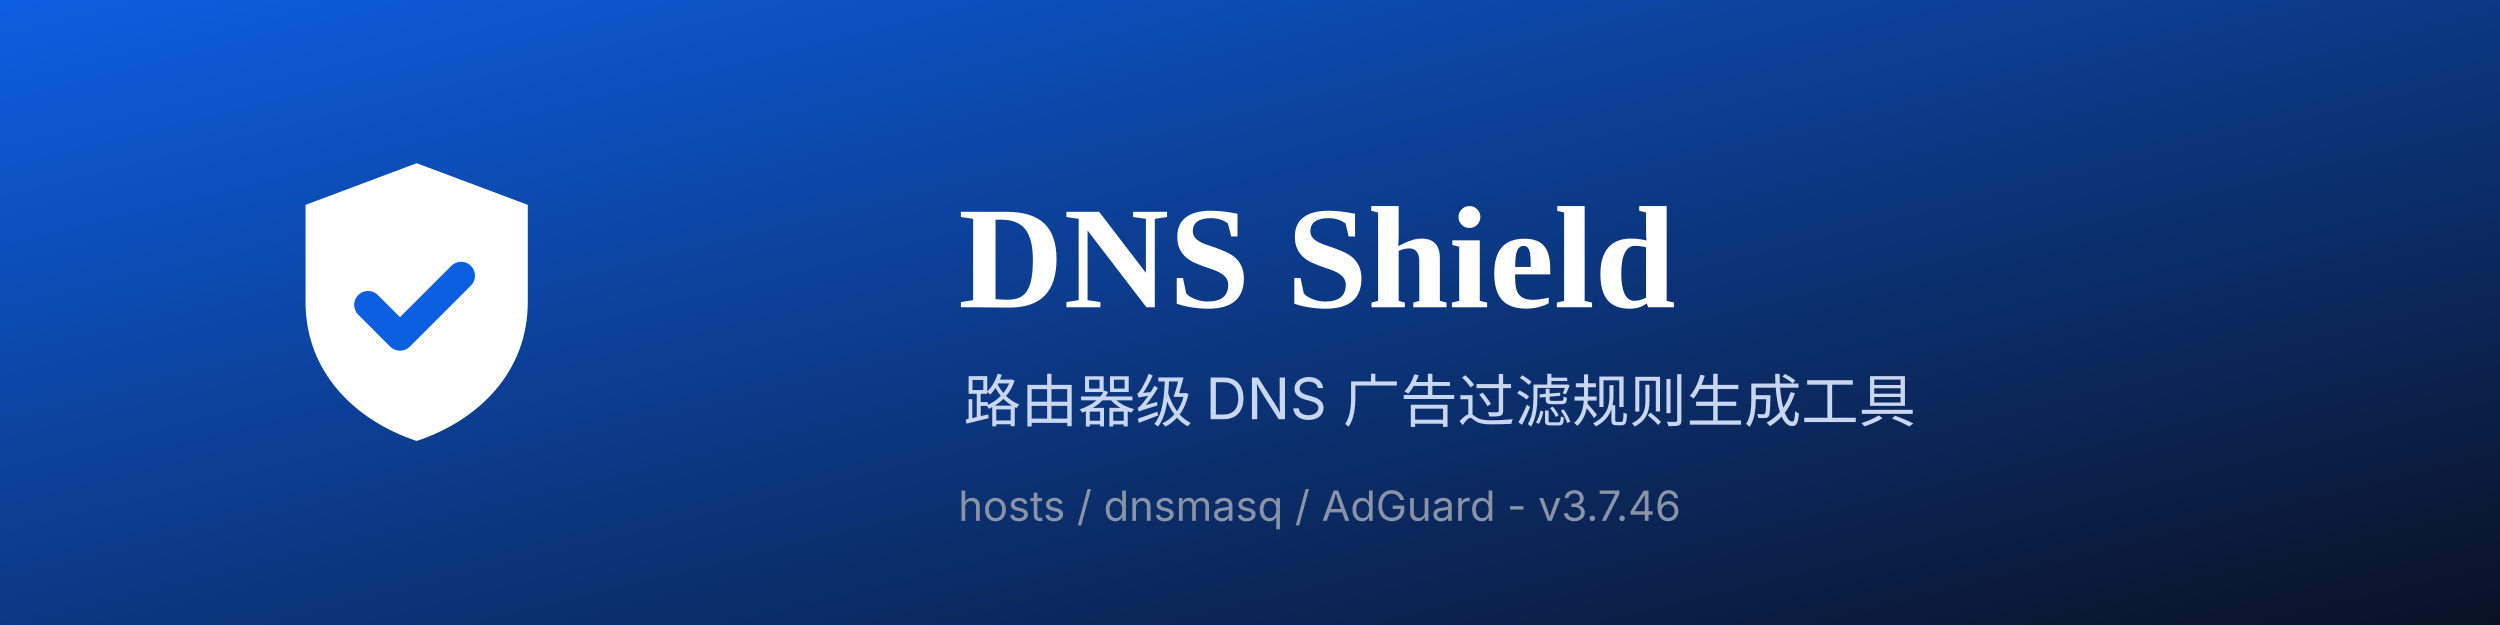
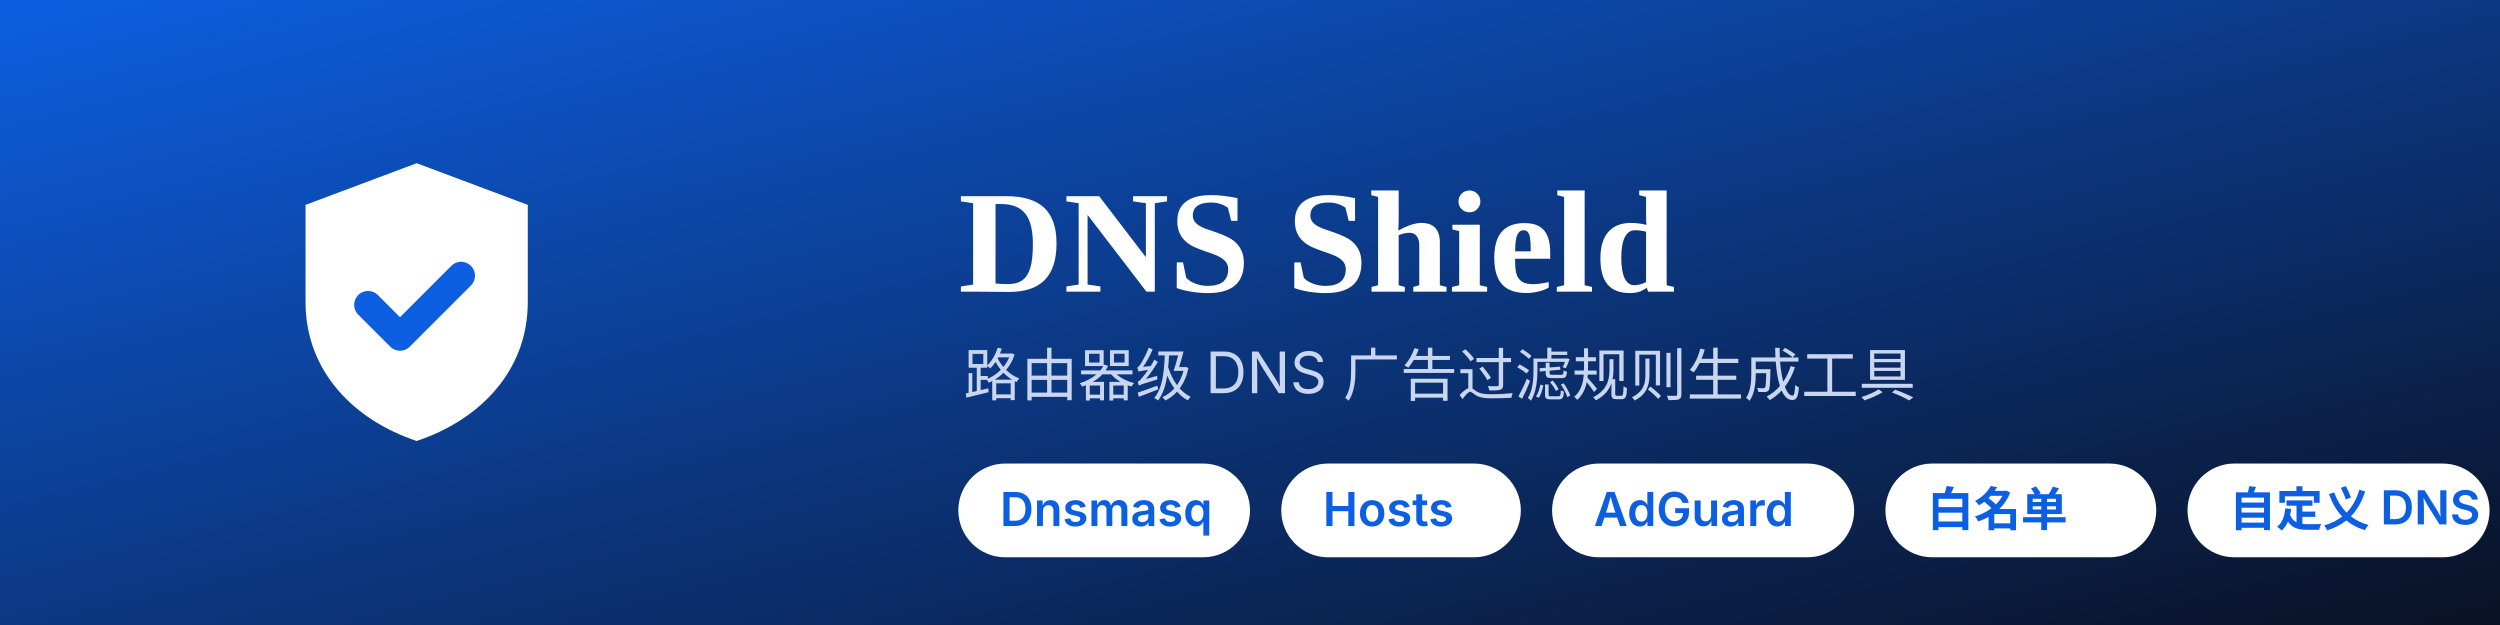
<svg xmlns="http://www.w3.org/2000/svg" width="960" height="240" viewBox="0 0 960 240" role="img" aria-label="DNS Shield brand banner">
  <defs>
    <linearGradient id="bg" x1="0" y1="0" x2="1" y2="1">
      <stop offset="0" stop-color="#0D5FE2" />
      <stop offset="1" stop-color="#0A1124" />
    </linearGradient>
  </defs>
  <rect width="960" height="240" fill="url(#bg)" />
  <g transform="translate(96,52) scale(5.3333)">
    <path d="M12 2 4 5v7c0 5 3.5 8.5 8 10 4.5-1.5 8-5 8-10V5l-8-3z" fill="#ffffff" />
    <path d="M8.5 12.2l2.3 2.3 4.4-4.4" fill="none" stroke="#0D5FE2" stroke-width="2" stroke-linecap="round" stroke-linejoin="round" />
  </g>
-   <text x="368" y="118" font-family="Georgia, 'Times New Roman', 'Songti SC', serif" font-size="56" font-weight="700" fill="#ffffff">DNS Shield</text>
-   <text x="370" y="162" font-family="Inter, system-ui, -apple-system, 'Segoe UI', sans-serif" font-size="22" fill="#C9D6F0">路由器级 DNS 广告过滤规则生成工具</text>
-   <text x="368" y="200" font-family="Inter, system-ui, -apple-system, 'Segoe UI', sans-serif" font-size="16" fill="#8A94A6">hosts / dnsmasq / AdGuard - v3.7.46</text>
+   <text x="368" y="112" font-family="Georgia, 'Times New Roman', 'Songti SC', serif" font-size="56" font-weight="700" fill="#ffffff">DNS Shield</text>
+   <text x="370" y="152" font-family="Inter, system-ui, -apple-system, 'Segoe UI', sans-serif" font-size="22" fill="#C9D6F0">路由器级 DNS 广告过滤规则生成工具</text>
+   <g font-family="Inter, system-ui, -apple-system, 'Segoe UI', sans-serif" font-size="18" font-weight="600" fill="#0D5FE2">
+     <rect x="368" y="178" width="112" height="36" rx="18" fill="#ffffff" />
+     <text x="384" y="202" fill="#0D5FE2">Dnsmasq</text>
+     <rect x="492" y="178" width="92" height="36" rx="18" fill="#ffffff" />
+     <text x="508" y="202" fill="#0D5FE2">Hosts</text>
+     <rect x="596" y="178" width="116" height="36" rx="18" fill="#ffffff" />
+     <text x="612" y="202" fill="#0D5FE2">AdGuard</text>
+     <rect x="724" y="178" width="104" height="36" rx="18" fill="#ffffff" />
+     <text x="740" y="202" fill="#0D5FE2">白名单</text>
+     <rect x="840" y="178" width="116" height="36" rx="18" fill="#ffffff" />
+     <text x="856" y="202" fill="#0D5FE2">自定义 DNS</text>
+   </g>
</svg>
